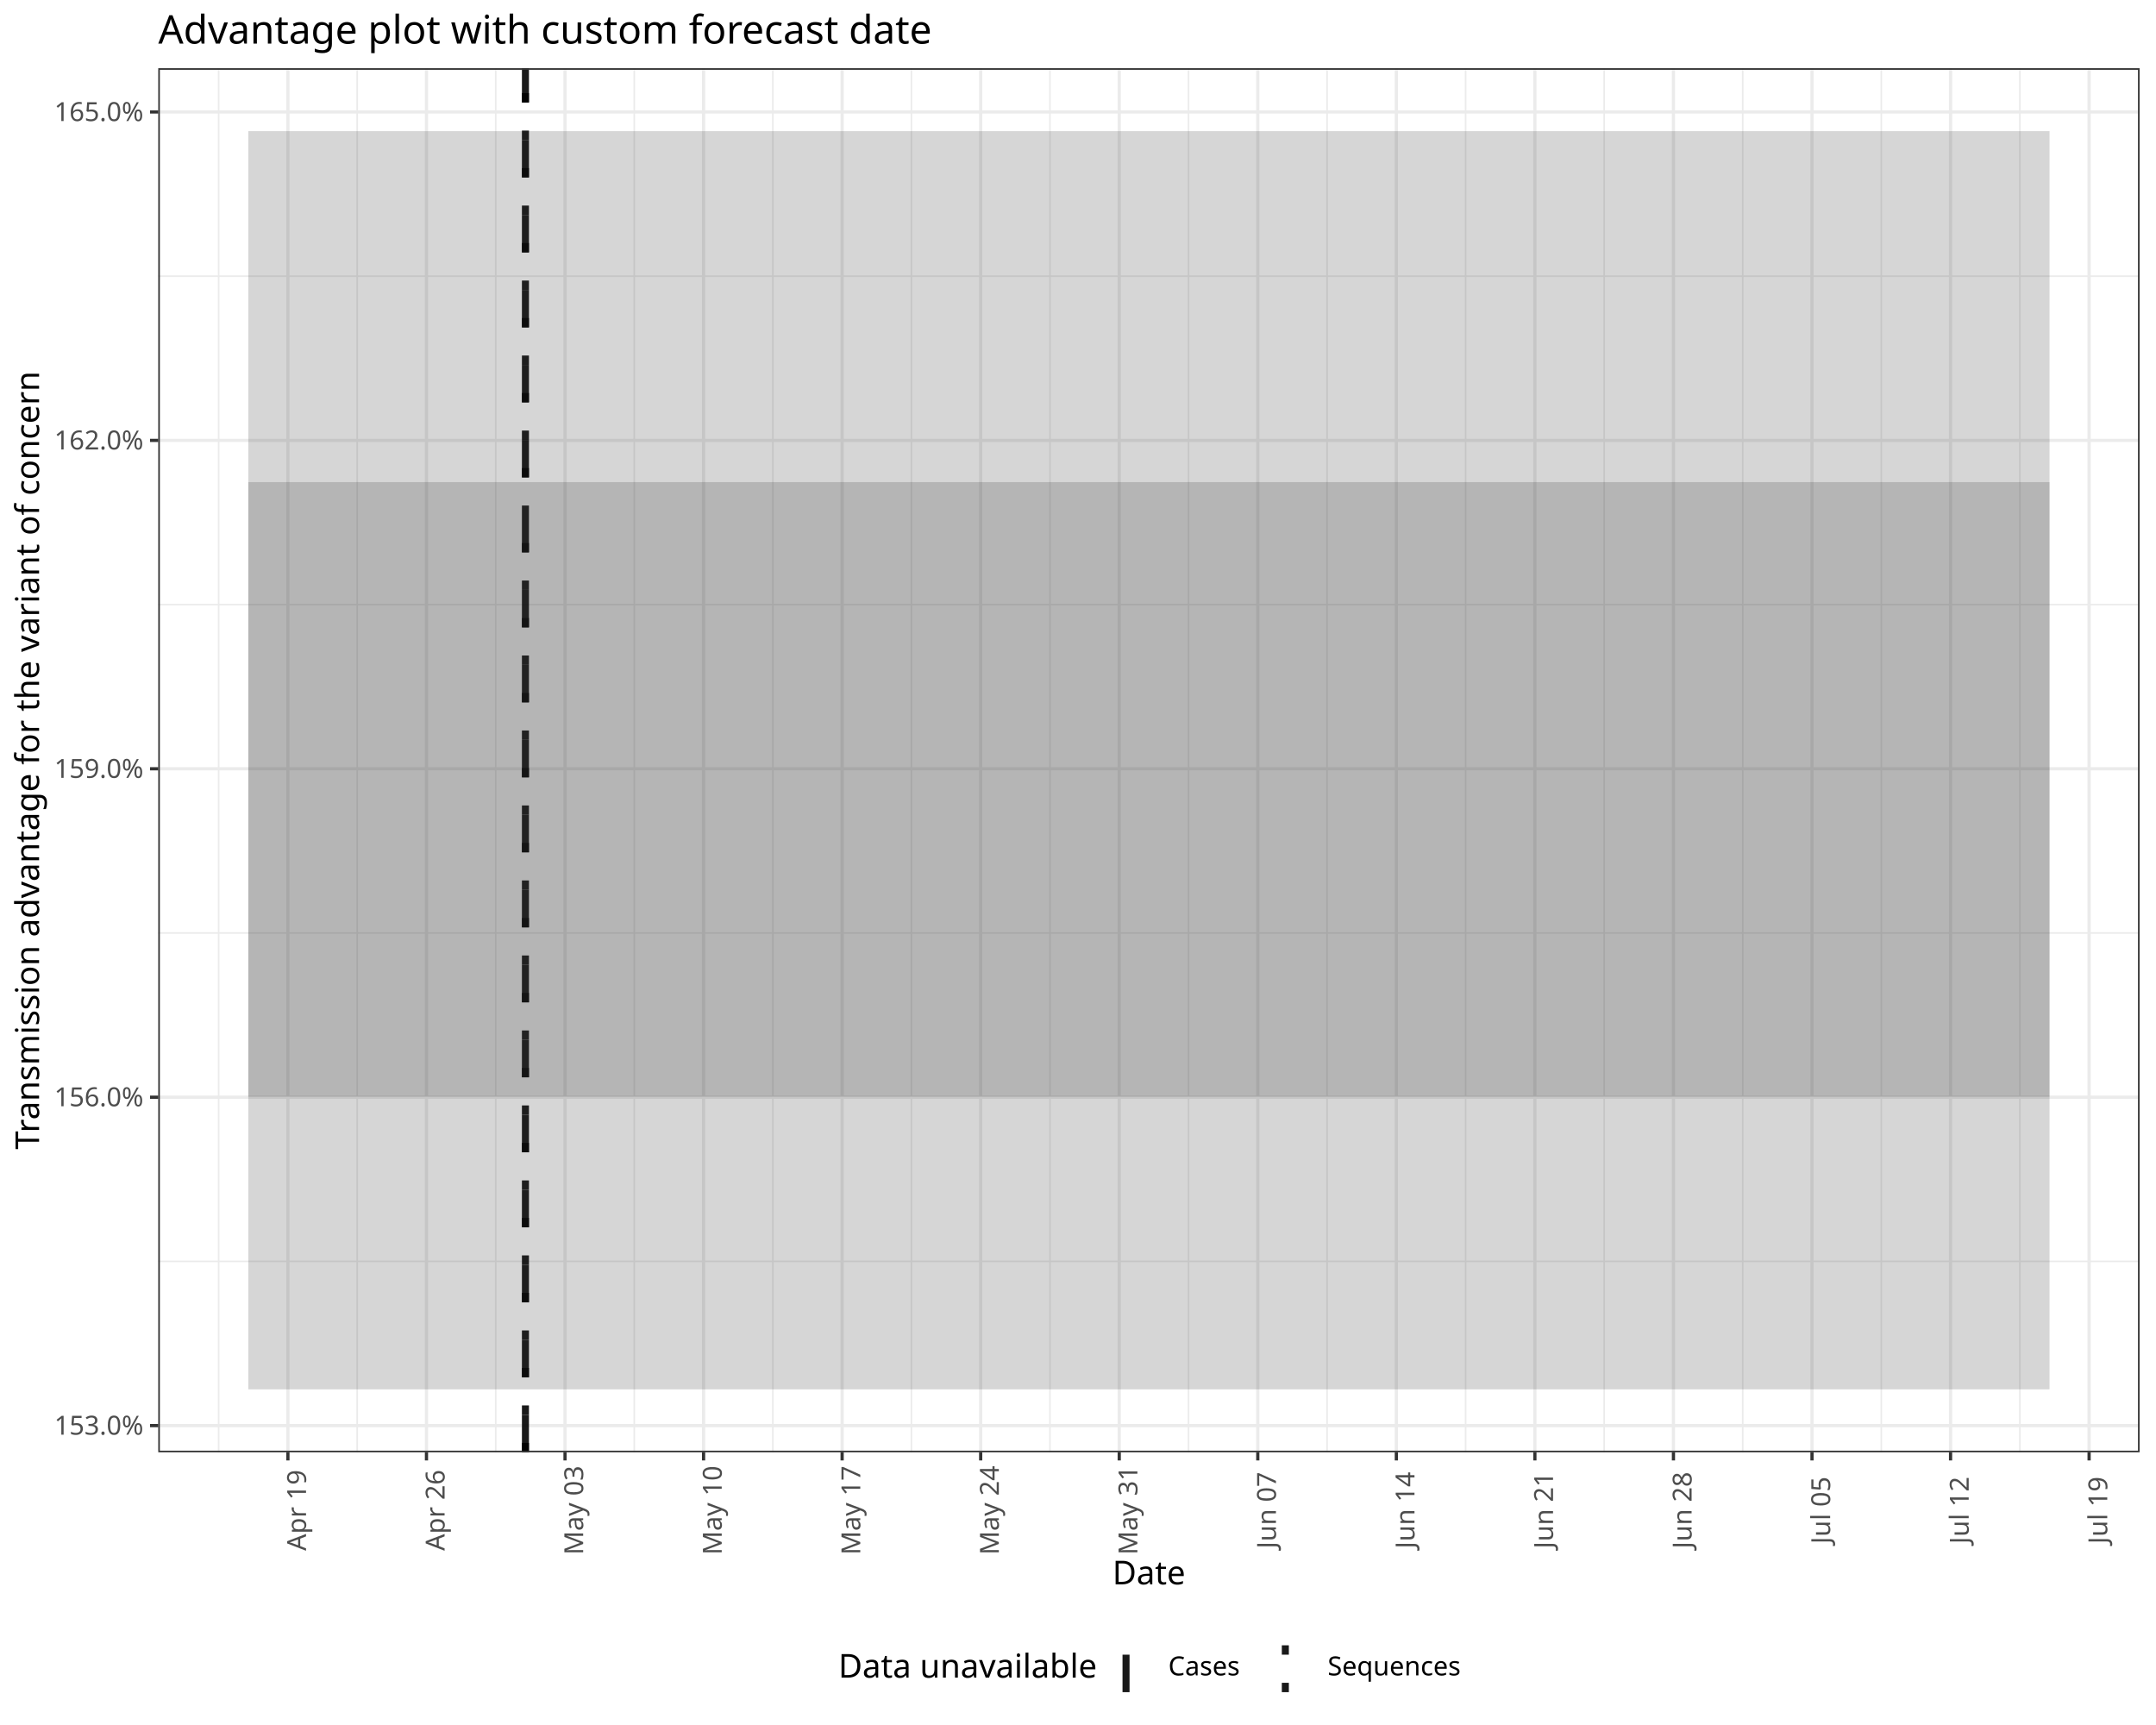
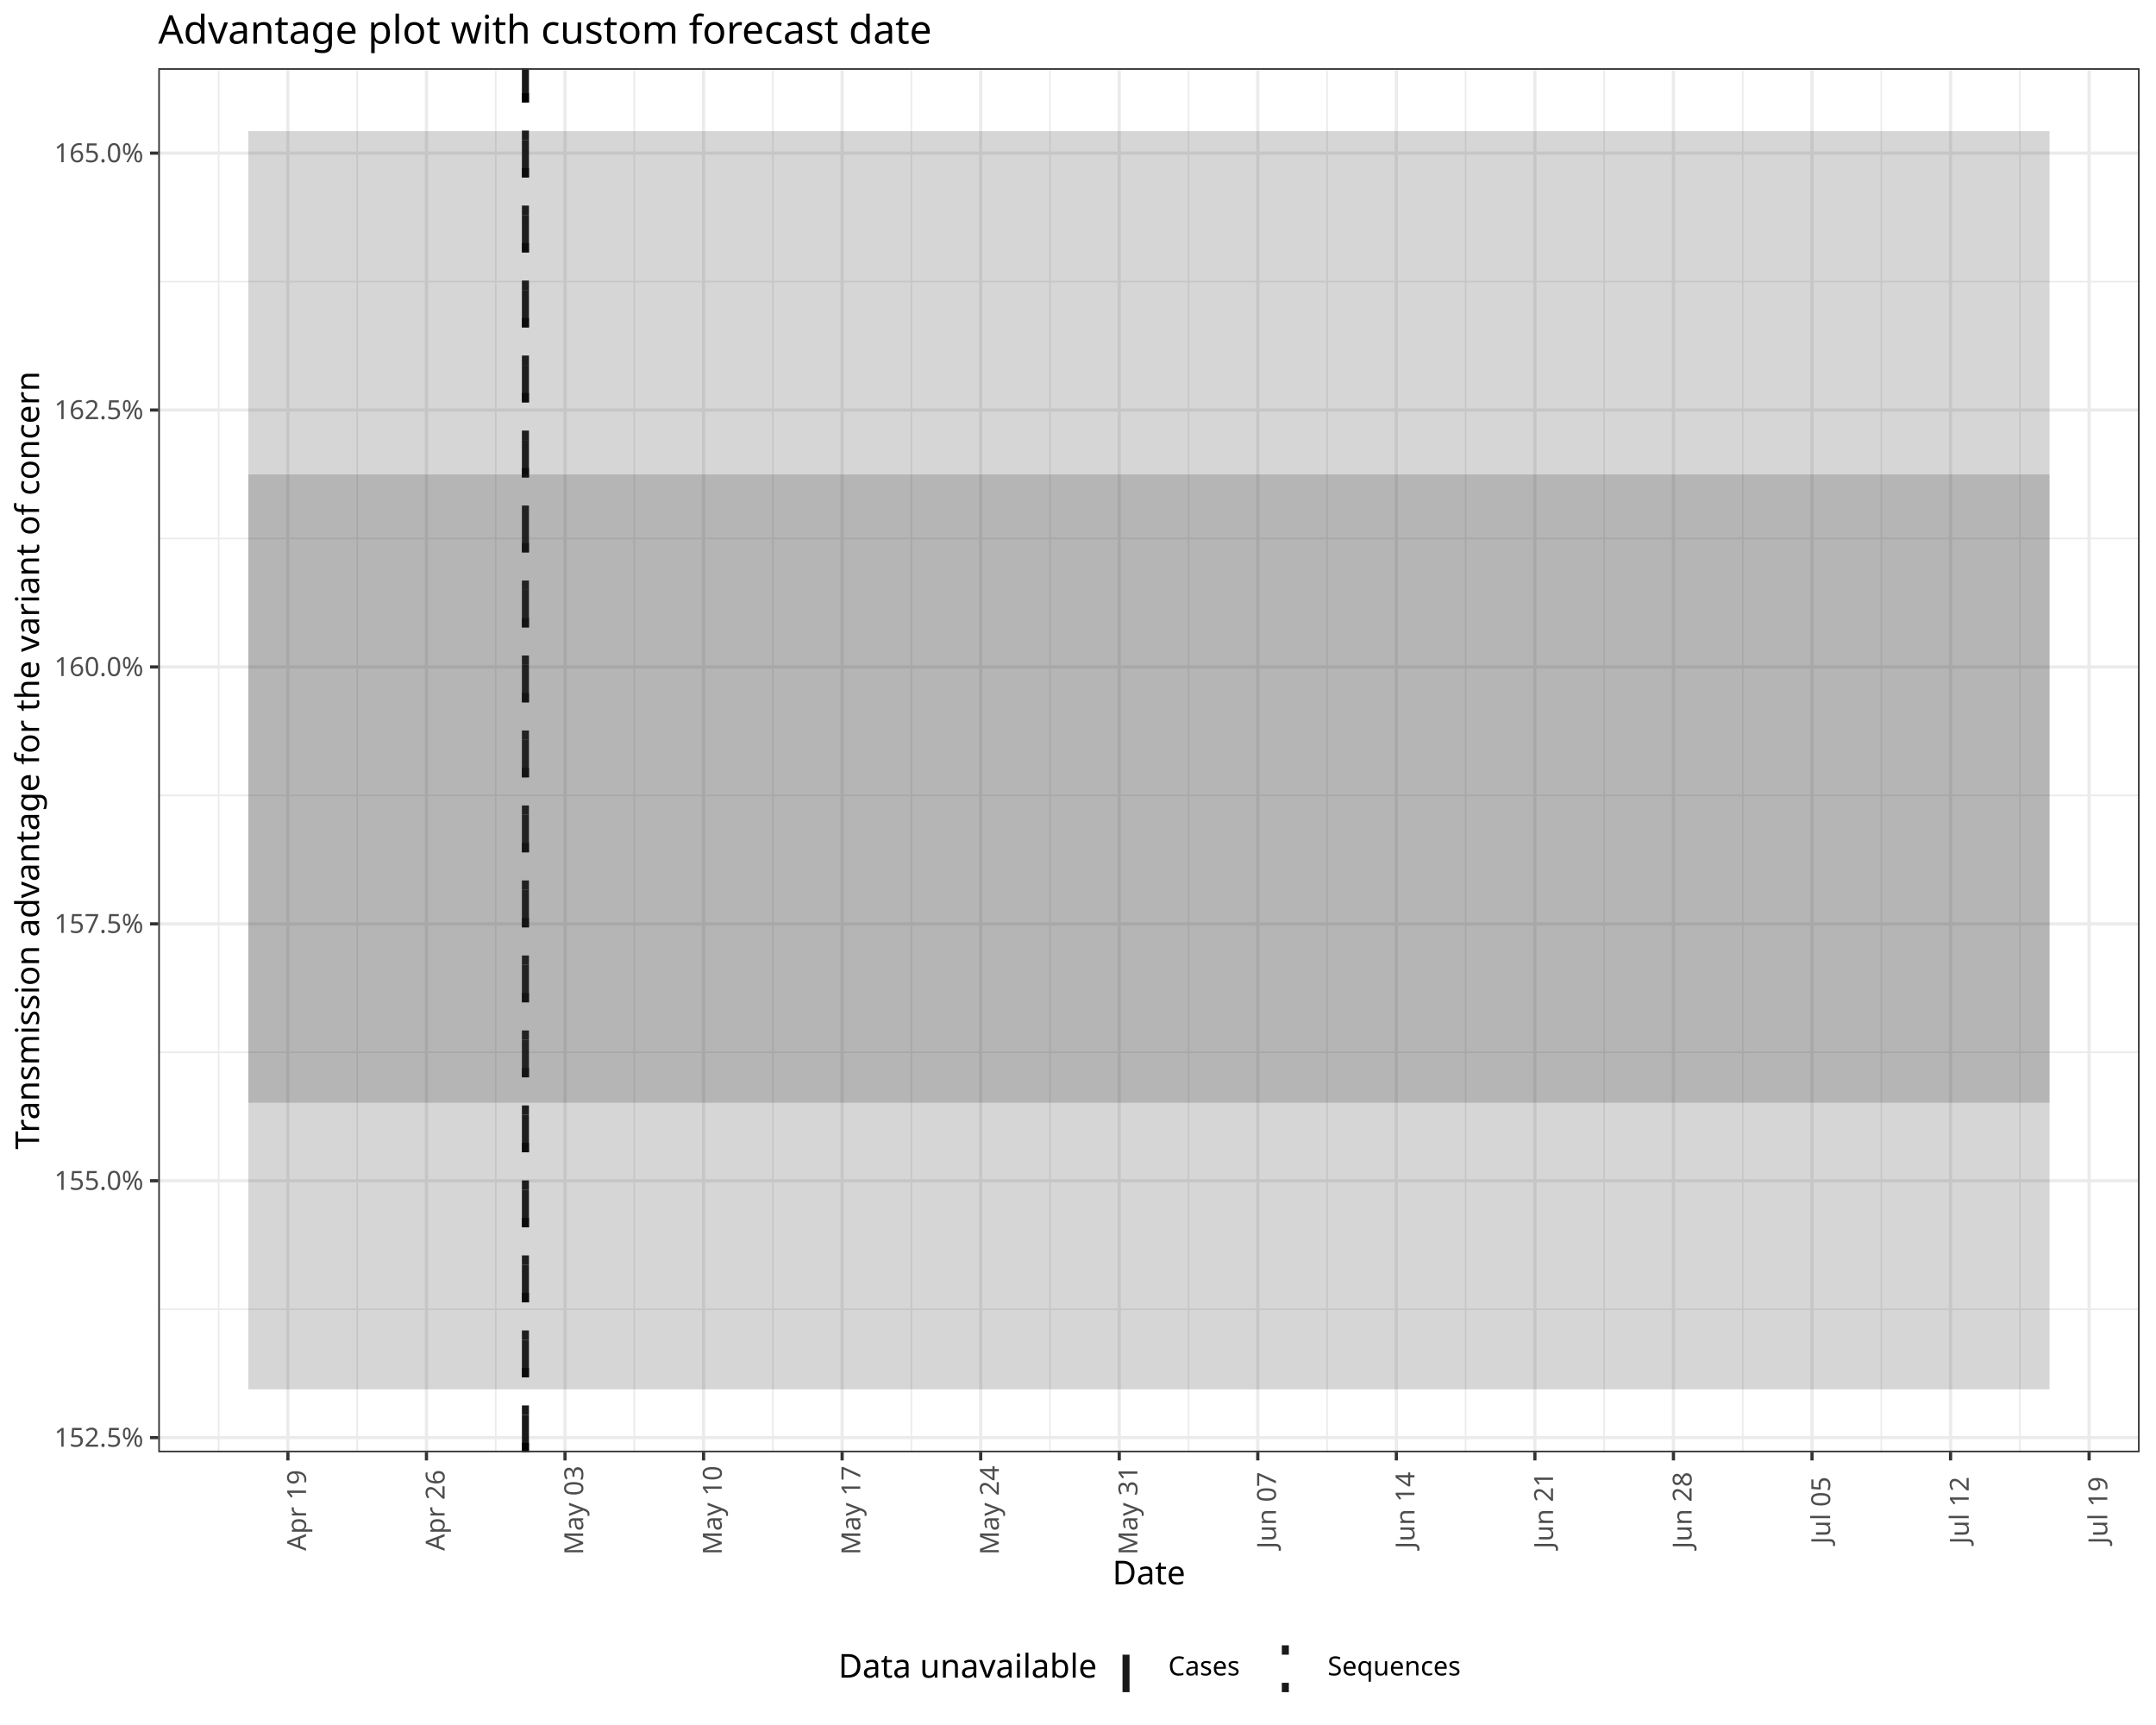
<svg xmlns="http://www.w3.org/2000/svg" class="svglite" data-engine-version="2.0" width="720.00pt" height="576.00pt" viewBox="0 0 720.00 576.00">
  <defs>
    <style type="text/css">
    .svglite line, .svglite polyline, .svglite polygon, .svglite path, .svglite rect, .svglite circle {
      fill: none;
      stroke: #000000;
      stroke-linecap: round;
      stroke-linejoin: round;
      stroke-miterlimit: 10.00;
    }
  </style>
  </defs>
  <rect width="100%" height="100%" style="stroke: none; fill: #FFFFFF;" />
  <defs>
    <clipPath id="cpMC4wMHw3MjAuMDB8MC4wMHw1NzYuMDA=">
      <rect x="0.00" y="0.00" width="720.00" height="576.00" />
    </clipPath>
  </defs>
  <g clip-path="url(#cpMC4wMHw3MjAuMDB8MC4wMHw1NzYuMDA=)">
    <rect x="0.00" y="0.00" width="720.00" height="576.00" style="stroke-width: 1.07; stroke: #FFFFFF; fill: #FFFFFF;" />
  </g>
  <defs>
    <clipPath id="cpNTIuODV8NzE0LjUyfDIyLjc4fDQ4NC45Mw==">
      <rect x="52.85" y="22.78" width="661.67" height="462.15" />
    </clipPath>
  </defs>
  <g clip-path="url(#cpNTIuODV8NzE0LjUyfDIyLjc4fDQ4NC45Mw==)">
    <rect x="52.85" y="22.78" width="661.67" height="462.15" style="stroke-width: 1.07; stroke: none; fill: #FFFFFF;" />
-     <polyline points="52.85,421.19 714.52,421.19 " style="stroke-width: 0.53; stroke: #EBEBEB; stroke-linecap: butt;" />
-     <polyline points="52.85,311.54 714.52,311.54 " style="stroke-width: 0.53; stroke: #EBEBEB; stroke-linecap: butt;" />
-     <polyline points="52.85,201.88 714.52,201.88 " style="stroke-width: 0.53; stroke: #EBEBEB; stroke-linecap: butt;" />
-     <polyline points="52.85,92.22 714.52,92.22 " style="stroke-width: 0.53; stroke: #EBEBEB; stroke-linecap: butt;" />
+     <polyline points="52.85,437.16 714.52,437.16 " style="stroke-width: 0.53; stroke: #EBEBEB; stroke-linecap: butt;" />
+     <polyline points="52.85,351.38 714.52,351.38 " style="stroke-width: 0.53; stroke: #EBEBEB; stroke-linecap: butt;" />
+     <polyline points="52.85,265.59 714.52,265.59 " style="stroke-width: 0.53; stroke: #EBEBEB; stroke-linecap: butt;" />
+     <polyline points="52.85,179.81 714.52,179.81 " style="stroke-width: 0.53; stroke: #EBEBEB; stroke-linecap: butt;" />
+     <polyline points="52.85,94.03 714.52,94.03 " style="stroke-width: 0.53; stroke: #EBEBEB; stroke-linecap: butt;" />
    <polyline points="73.01,484.93 73.01,22.78 " style="stroke-width: 0.53; stroke: #EBEBEB; stroke-linecap: butt;" />
    <polyline points="119.28,484.93 119.28,22.78 " style="stroke-width: 0.53; stroke: #EBEBEB; stroke-linecap: butt;" />
    <polyline points="165.55,484.93 165.55,22.78 " style="stroke-width: 0.53; stroke: #EBEBEB; stroke-linecap: butt;" />
    <polyline points="211.82,484.93 211.82,22.78 " style="stroke-width: 0.53; stroke: #EBEBEB; stroke-linecap: butt;" />
    <polyline points="258.10,484.93 258.10,22.78 " style="stroke-width: 0.53; stroke: #EBEBEB; stroke-linecap: butt;" />
    <polyline points="304.37,484.93 304.37,22.78 " style="stroke-width: 0.53; stroke: #EBEBEB; stroke-linecap: butt;" />
    <polyline points="350.64,484.93 350.64,22.78 " style="stroke-width: 0.53; stroke: #EBEBEB; stroke-linecap: butt;" />
    <polyline points="396.91,484.93 396.91,22.78 " style="stroke-width: 0.53; stroke: #EBEBEB; stroke-linecap: butt;" />
    <polyline points="443.18,484.93 443.18,22.78 " style="stroke-width: 0.53; stroke: #EBEBEB; stroke-linecap: butt;" />
    <polyline points="489.45,484.93 489.45,22.78 " style="stroke-width: 0.53; stroke: #EBEBEB; stroke-linecap: butt;" />
    <polyline points="535.72,484.93 535.72,22.78 " style="stroke-width: 0.53; stroke: #EBEBEB; stroke-linecap: butt;" />
    <polyline points="581.99,484.93 581.99,22.78 " style="stroke-width: 0.53; stroke: #EBEBEB; stroke-linecap: butt;" />
    <polyline points="628.26,484.93 628.26,22.78 " style="stroke-width: 0.53; stroke: #EBEBEB; stroke-linecap: butt;" />
    <polyline points="674.53,484.93 674.53,22.78 " style="stroke-width: 0.53; stroke: #EBEBEB; stroke-linecap: butt;" />
-     <polyline points="52.85,476.02 714.52,476.02 " style="stroke-width: 1.07; stroke: #EBEBEB; stroke-linecap: butt;" />
-     <polyline points="52.85,366.37 714.52,366.37 " style="stroke-width: 1.07; stroke: #EBEBEB; stroke-linecap: butt;" />
-     <polyline points="52.85,256.71 714.52,256.71 " style="stroke-width: 1.07; stroke: #EBEBEB; stroke-linecap: butt;" />
-     <polyline points="52.85,147.05 714.52,147.05 " style="stroke-width: 1.07; stroke: #EBEBEB; stroke-linecap: butt;" />
-     <polyline points="52.85,37.39 714.52,37.39 " style="stroke-width: 1.07; stroke: #EBEBEB; stroke-linecap: butt;" />
+     <polyline points="52.85,480.05 714.52,480.05 " style="stroke-width: 1.07; stroke: #EBEBEB; stroke-linecap: butt;" />
+     <polyline points="52.85,394.27 714.52,394.27 " style="stroke-width: 1.07; stroke: #EBEBEB; stroke-linecap: butt;" />
+     <polyline points="52.85,308.48 714.52,308.48 " style="stroke-width: 1.07; stroke: #EBEBEB; stroke-linecap: butt;" />
+     <polyline points="52.85,222.70 714.52,222.70 " style="stroke-width: 1.07; stroke: #EBEBEB; stroke-linecap: butt;" />
+     <polyline points="52.85,136.92 714.52,136.92 " style="stroke-width: 1.07; stroke: #EBEBEB; stroke-linecap: butt;" />
+     <polyline points="52.85,51.13 714.52,51.13 " style="stroke-width: 1.07; stroke: #EBEBEB; stroke-linecap: butt;" />
    <polyline points="96.15,484.93 96.15,22.78 " style="stroke-width: 1.07; stroke: #EBEBEB; stroke-linecap: butt;" />
    <polyline points="142.42,484.93 142.42,22.78 " style="stroke-width: 1.07; stroke: #EBEBEB; stroke-linecap: butt;" />
    <polyline points="188.69,484.93 188.69,22.78 " style="stroke-width: 1.07; stroke: #EBEBEB; stroke-linecap: butt;" />
    <polyline points="234.96,484.93 234.96,22.78 " style="stroke-width: 1.07; stroke: #EBEBEB; stroke-linecap: butt;" />
    <polyline points="281.23,484.93 281.23,22.78 " style="stroke-width: 1.07; stroke: #EBEBEB; stroke-linecap: butt;" />
    <polyline points="327.50,484.93 327.50,22.78 " style="stroke-width: 1.07; stroke: #EBEBEB; stroke-linecap: butt;" />
    <polyline points="373.77,484.93 373.77,22.78 " style="stroke-width: 1.07; stroke: #EBEBEB; stroke-linecap: butt;" />
    <polyline points="420.04,484.93 420.04,22.78 " style="stroke-width: 1.07; stroke: #EBEBEB; stroke-linecap: butt;" />
    <polyline points="466.31,484.93 466.31,22.78 " style="stroke-width: 1.07; stroke: #EBEBEB; stroke-linecap: butt;" />
    <polyline points="512.58,484.93 512.58,22.78 " style="stroke-width: 1.07; stroke: #EBEBEB; stroke-linecap: butt;" />
    <polyline points="558.85,484.93 558.85,22.78 " style="stroke-width: 1.07; stroke: #EBEBEB; stroke-linecap: butt;" />
    <polyline points="605.12,484.93 605.12,22.78 " style="stroke-width: 1.07; stroke: #EBEBEB; stroke-linecap: butt;" />
    <polyline points="651.39,484.93 651.39,22.78 " style="stroke-width: 1.07; stroke: #EBEBEB; stroke-linecap: butt;" />
    <polyline points="697.66,484.93 697.66,22.78 " style="stroke-width: 1.07; stroke: #EBEBEB; stroke-linecap: butt;" />
    <line x1="175.47" y1="484.93" x2="175.47" y2="22.78" style="stroke-width: 2.35; stroke: #000000; stroke-opacity: 0.90; stroke-dasharray: 12.52,12.52; stroke-linecap: butt;" />
    <line x1="175.47" y1="484.93" x2="175.47" y2="22.78" style="stroke-width: 2.35; stroke: #000000; stroke-opacity: 0.90; stroke-dasharray: 3.13,9.39; stroke-linecap: butt;" />
    <polygon points="82.93,43.79 129.20,43.79 175.47,43.79 221.74,43.79 268.01,43.79 314.28,43.79 360.55,43.79 406.82,43.79 453.09,43.79 499.36,43.79 545.63,43.79 591.90,43.79 638.17,43.79 684.44,43.79 684.44,463.93 638.17,463.93 591.90,463.93 545.63,463.93 499.36,463.93 453.09,463.93 406.82,463.93 360.55,463.93 314.28,463.93 268.01,463.93 221.74,463.93 175.47,463.93 129.20,463.93 82.93,463.93 " style="stroke-width: 0.00; stroke: none; fill: #333333; fill-opacity: 0.20;" />
    <polyline points="82.93,43.79 129.20,43.79 175.47,43.79 221.74,43.79 268.01,43.79 314.28,43.79 360.55,43.79 406.82,43.79 453.09,43.79 499.36,43.79 545.63,43.79 591.90,43.79 638.17,43.79 684.44,43.79 " style="stroke-width: 0.43; stroke: none;" />
    <polyline points="684.44,463.93 638.17,463.93 591.90,463.93 545.63,463.93 499.36,463.93 453.09,463.93 406.82,463.93 360.55,463.93 314.28,463.93 268.01,463.93 221.74,463.93 175.47,463.93 129.20,463.93 82.93,463.93 " style="stroke-width: 0.43; stroke: none;" />
-     <polygon points="82.93,160.98 129.20,160.98 175.47,160.98 221.74,160.98 268.01,160.98 314.28,160.98 360.55,160.98 406.82,160.98 453.09,160.98 499.36,160.98 545.63,160.98 591.90,160.98 638.17,160.98 684.44,160.98 684.44,366.20 638.17,366.20 591.90,366.20 545.63,366.20 499.36,366.20 453.09,366.20 406.82,366.20 360.55,366.20 314.28,366.20 268.01,366.20 221.74,366.20 175.47,366.20 129.20,366.20 82.93,366.20 " style="stroke-width: 0.00; stroke: none; fill: #333333; fill-opacity: 0.20;" />
-     <polyline points="82.93,160.98 129.20,160.98 175.47,160.98 221.74,160.98 268.01,160.98 314.28,160.98 360.55,160.98 406.82,160.98 453.09,160.98 499.36,160.98 545.63,160.98 591.90,160.98 638.17,160.98 684.44,160.98 " style="stroke-width: 1.07; stroke: none;" />
-     <polyline points="684.44,366.20 638.17,366.20 591.90,366.20 545.63,366.20 499.36,366.20 453.09,366.20 406.82,366.20 360.55,366.20 314.28,366.20 268.01,366.20 221.74,366.20 175.47,366.20 129.20,366.20 82.93,366.20 " style="stroke-width: 1.07; stroke: none;" />
+     <polygon points="82.93,158.43 129.20,158.43 175.47,158.43 221.74,158.43 268.01,158.43 314.28,158.43 360.55,158.43 406.82,158.43 453.09,158.43 499.36,158.43 545.63,158.43 591.90,158.43 638.17,158.43 684.44,158.43 684.44,368.21 638.17,368.21 591.90,368.21 545.63,368.21 499.36,368.21 453.09,368.21 406.82,368.21 360.55,368.21 314.28,368.21 268.01,368.21 221.74,368.21 175.47,368.21 129.20,368.21 82.93,368.21 " style="stroke-width: 0.00; stroke: none; fill: #333333; fill-opacity: 0.20;" />
+     <polyline points="82.93,158.43 129.20,158.43 175.47,158.43 221.74,158.43 268.01,158.43 314.28,158.43 360.55,158.43 406.82,158.43 453.09,158.43 499.36,158.43 545.63,158.43 591.90,158.43 638.17,158.43 684.44,158.43 " style="stroke-width: 1.07; stroke: none;" />
+     <polyline points="684.44,368.21 638.17,368.21 591.90,368.21 545.63,368.21 499.36,368.21 453.09,368.21 406.82,368.21 360.55,368.21 314.28,368.21 268.01,368.21 221.74,368.21 175.47,368.21 129.20,368.21 82.93,368.21 " style="stroke-width: 1.07; stroke: none;" />
    <rect x="52.85" y="22.78" width="661.67" height="462.15" style="stroke-width: 1.07; stroke: #333333;" />
  </g>
  <g clip-path="url(#cpMC4wMHw3MjAuMDB8MC4wMHw1NzYuMDA=)">
-     <text x="47.92" y="479.05" text-anchor="end" style="font-size: 8.80px; fill: #4D4D4D; font-family: sans;" textLength="29.85px" lengthAdjust="spacingAndGlyphs">153.0%</text>
-     <text x="47.92" y="369.39" text-anchor="end" style="font-size: 8.80px; fill: #4D4D4D; font-family: sans;" textLength="29.85px" lengthAdjust="spacingAndGlyphs">156.0%</text>
-     <text x="47.92" y="259.74" text-anchor="end" style="font-size: 8.80px; fill: #4D4D4D; font-family: sans;" textLength="29.85px" lengthAdjust="spacingAndGlyphs">159.0%</text>
-     <text x="47.92" y="150.08" text-anchor="end" style="font-size: 8.80px; fill: #4D4D4D; font-family: sans;" textLength="29.85px" lengthAdjust="spacingAndGlyphs">162.0%</text>
-     <text x="47.92" y="40.42" text-anchor="end" style="font-size: 8.80px; fill: #4D4D4D; font-family: sans;" textLength="29.85px" lengthAdjust="spacingAndGlyphs">165.0%</text>
-     <polyline points="50.11,476.02 52.85,476.02 " style="stroke-width: 1.07; stroke: #333333; stroke-linecap: butt;" />
-     <polyline points="50.11,366.37 52.85,366.37 " style="stroke-width: 1.07; stroke: #333333; stroke-linecap: butt;" />
-     <polyline points="50.11,256.71 52.85,256.71 " style="stroke-width: 1.07; stroke: #333333; stroke-linecap: butt;" />
-     <polyline points="50.11,147.05 52.85,147.05 " style="stroke-width: 1.07; stroke: #333333; stroke-linecap: butt;" />
-     <polyline points="50.11,37.39 52.85,37.39 " style="stroke-width: 1.07; stroke: #333333; stroke-linecap: butt;" />
+     <text x="47.92" y="483.08" text-anchor="end" style="font-size: 8.80px; fill: #4D4D4D; font-family: sans;" textLength="29.85px" lengthAdjust="spacingAndGlyphs">152.5%</text>
+     <text x="47.92" y="397.30" text-anchor="end" style="font-size: 8.80px; fill: #4D4D4D; font-family: sans;" textLength="29.85px" lengthAdjust="spacingAndGlyphs">155.0%</text>
+     <text x="47.92" y="311.51" text-anchor="end" style="font-size: 8.80px; fill: #4D4D4D; font-family: sans;" textLength="29.85px" lengthAdjust="spacingAndGlyphs">157.5%</text>
+     <text x="47.92" y="225.73" text-anchor="end" style="font-size: 8.80px; fill: #4D4D4D; font-family: sans;" textLength="29.85px" lengthAdjust="spacingAndGlyphs">160.0%</text>
+     <text x="47.92" y="139.95" text-anchor="end" style="font-size: 8.80px; fill: #4D4D4D; font-family: sans;" textLength="29.85px" lengthAdjust="spacingAndGlyphs">162.5%</text>
+     <text x="47.92" y="54.16" text-anchor="end" style="font-size: 8.80px; fill: #4D4D4D; font-family: sans;" textLength="29.85px" lengthAdjust="spacingAndGlyphs">165.0%</text>
+     <polyline points="50.11,480.05 52.85,480.05 " style="stroke-width: 1.07; stroke: #333333; stroke-linecap: butt;" />
+     <polyline points="50.11,394.27 52.85,394.27 " style="stroke-width: 1.07; stroke: #333333; stroke-linecap: butt;" />
+     <polyline points="50.11,308.48 52.85,308.48 " style="stroke-width: 1.07; stroke: #333333; stroke-linecap: butt;" />
+     <polyline points="50.11,222.70 52.85,222.70 " style="stroke-width: 1.07; stroke: #333333; stroke-linecap: butt;" />
+     <polyline points="50.11,136.92 52.85,136.92 " style="stroke-width: 1.07; stroke: #333333; stroke-linecap: butt;" />
+     <polyline points="50.11,51.13 52.85,51.13 " style="stroke-width: 1.07; stroke: #333333; stroke-linecap: butt;" />
    <polyline points="96.15,487.67 96.15,484.93 " style="stroke-width: 1.07; stroke: #333333; stroke-linecap: butt;" />
    <polyline points="142.42,487.67 142.42,484.93 " style="stroke-width: 1.07; stroke: #333333; stroke-linecap: butt;" />
    <polyline points="188.69,487.67 188.69,484.93 " style="stroke-width: 1.07; stroke: #333333; stroke-linecap: butt;" />
    <polyline points="234.96,487.67 234.96,484.93 " style="stroke-width: 1.07; stroke: #333333; stroke-linecap: butt;" />
    <polyline points="281.23,487.67 281.23,484.93 " style="stroke-width: 1.07; stroke: #333333; stroke-linecap: butt;" />
    <polyline points="327.50,487.67 327.50,484.93 " style="stroke-width: 1.07; stroke: #333333; stroke-linecap: butt;" />
    <polyline points="373.77,487.67 373.77,484.93 " style="stroke-width: 1.07; stroke: #333333; stroke-linecap: butt;" />
    <polyline points="420.04,487.67 420.04,484.93 " style="stroke-width: 1.07; stroke: #333333; stroke-linecap: butt;" />
    <polyline points="466.31,487.67 466.31,484.93 " style="stroke-width: 1.07; stroke: #333333; stroke-linecap: butt;" />
    <polyline points="512.58,487.67 512.58,484.93 " style="stroke-width: 1.07; stroke: #333333; stroke-linecap: butt;" />
    <polyline points="558.85,487.67 558.85,484.93 " style="stroke-width: 1.07; stroke: #333333; stroke-linecap: butt;" />
    <polyline points="605.12,487.67 605.12,484.93 " style="stroke-width: 1.07; stroke: #333333; stroke-linecap: butt;" />
    <polyline points="651.39,487.67 651.39,484.93 " style="stroke-width: 1.07; stroke: #333333; stroke-linecap: butt;" />
    <polyline points="697.66,487.67 697.66,484.93 " style="stroke-width: 1.07; stroke: #333333; stroke-linecap: butt;" />
    <text transform="translate(102.20,504.30) rotate(-90)" text-anchor="middle" style="font-size: 8.80px; fill: #4D4D4D; font-family: sans;" textLength="25.93px" lengthAdjust="spacingAndGlyphs">Apr 19</text>
    <text transform="translate(148.47,504.30) rotate(-90)" text-anchor="middle" style="font-size: 8.80px; fill: #4D4D4D; font-family: sans;" textLength="25.93px" lengthAdjust="spacingAndGlyphs">Apr 26</text>
    <text transform="translate(194.75,504.30) rotate(-90)" text-anchor="middle" style="font-size: 8.80px; fill: #4D4D4D; font-family: sans;" textLength="28.87px" lengthAdjust="spacingAndGlyphs">May 03</text>
    <text transform="translate(241.02,504.30) rotate(-90)" text-anchor="middle" style="font-size: 8.80px; fill: #4D4D4D; font-family: sans;" textLength="28.87px" lengthAdjust="spacingAndGlyphs">May 10</text>
    <text transform="translate(287.29,504.30) rotate(-90)" text-anchor="middle" style="font-size: 8.80px; fill: #4D4D4D; font-family: sans;" textLength="28.87px" lengthAdjust="spacingAndGlyphs">May 17</text>
    <text transform="translate(333.56,504.30) rotate(-90)" text-anchor="middle" style="font-size: 8.80px; fill: #4D4D4D; font-family: sans;" textLength="28.87px" lengthAdjust="spacingAndGlyphs">May 24</text>
    <text transform="translate(379.83,504.30) rotate(-90)" text-anchor="middle" style="font-size: 8.80px; fill: #4D4D4D; font-family: sans;" textLength="28.87px" lengthAdjust="spacingAndGlyphs">May 31</text>
    <text transform="translate(426.10,504.30) rotate(-90)" text-anchor="middle" style="font-size: 8.80px; fill: #4D4D4D; font-family: sans;" textLength="26.43px" lengthAdjust="spacingAndGlyphs">Jun 07</text>
    <text transform="translate(472.37,504.30) rotate(-90)" text-anchor="middle" style="font-size: 8.80px; fill: #4D4D4D; font-family: sans;" textLength="26.43px" lengthAdjust="spacingAndGlyphs">Jun 14</text>
    <text transform="translate(518.64,504.30) rotate(-90)" text-anchor="middle" style="font-size: 8.80px; fill: #4D4D4D; font-family: sans;" textLength="26.43px" lengthAdjust="spacingAndGlyphs">Jun 21</text>
    <text transform="translate(564.91,504.30) rotate(-90)" text-anchor="middle" style="font-size: 8.80px; fill: #4D4D4D; font-family: sans;" textLength="26.43px" lengthAdjust="spacingAndGlyphs">Jun 28</text>
    <text transform="translate(611.18,504.30) rotate(-90)" text-anchor="middle" style="font-size: 8.80px; fill: #4D4D4D; font-family: sans;" textLength="23.49px" lengthAdjust="spacingAndGlyphs">Jul 05</text>
    <text transform="translate(657.45,504.30) rotate(-90)" text-anchor="middle" style="font-size: 8.80px; fill: #4D4D4D; font-family: sans;" textLength="23.49px" lengthAdjust="spacingAndGlyphs">Jul 12</text>
    <text transform="translate(703.72,504.30) rotate(-90)" text-anchor="middle" style="font-size: 8.80px; fill: #4D4D4D; font-family: sans;" textLength="23.49px" lengthAdjust="spacingAndGlyphs">Jul 19</text>
    <text x="383.69" y="529.04" text-anchor="middle" style="font-size: 11.00px; font-family: sans;" textLength="23.24px" lengthAdjust="spacingAndGlyphs">Date</text>
    <text transform="translate(13.05,253.86) rotate(-90)" text-anchor="middle" style="font-size: 11.00px; font-family: sans;" textLength="244.61px" lengthAdjust="spacingAndGlyphs">Transmission advantage for the variant of concern</text>
    <rect x="274.49" y="542.28" width="218.39" height="28.24" style="stroke-width: 1.07; stroke: none; fill: #FFFFFF;" />
    <text x="279.97" y="560.19" style="font-size: 11.00px; font-family: sans;" textLength="81.95px" lengthAdjust="spacingAndGlyphs">Data unavailable</text>
    <rect x="367.40" y="547.76" width="17.28" height="17.28" style="stroke-width: 1.07; stroke: none; fill: #FFFFFF;" />
    <line x1="376.04" y1="565.04" x2="376.04" y2="547.76" style="stroke-width: 2.35; stroke: #000000; stroke-opacity: 0.90; stroke-dasharray: 12.52,12.52; stroke-linecap: butt;" />
    <rect x="420.60" y="547.76" width="17.28" height="17.28" style="stroke-width: 1.07; stroke: none; fill: #FFFFFF;" />
    <line x1="429.24" y1="565.04" x2="429.24" y2="547.76" style="stroke-width: 2.35; stroke: #000000; stroke-opacity: 0.90; stroke-dasharray: 3.13,9.39; stroke-linecap: butt;" />
    <text x="390.16" y="559.43" style="font-size: 8.80px; font-family: sans;" textLength="24.95px" lengthAdjust="spacingAndGlyphs">Cases</text>
    <text x="443.36" y="559.43" style="font-size: 8.80px; font-family: sans;" textLength="44.05px" lengthAdjust="spacingAndGlyphs">Sequences</text>
    <text x="52.85" y="14.56" style="font-size: 13.20px; font-family: sans;" textLength="241.44px" lengthAdjust="spacingAndGlyphs">Advantage plot with custom forecast date</text>
  </g>
</svg>
